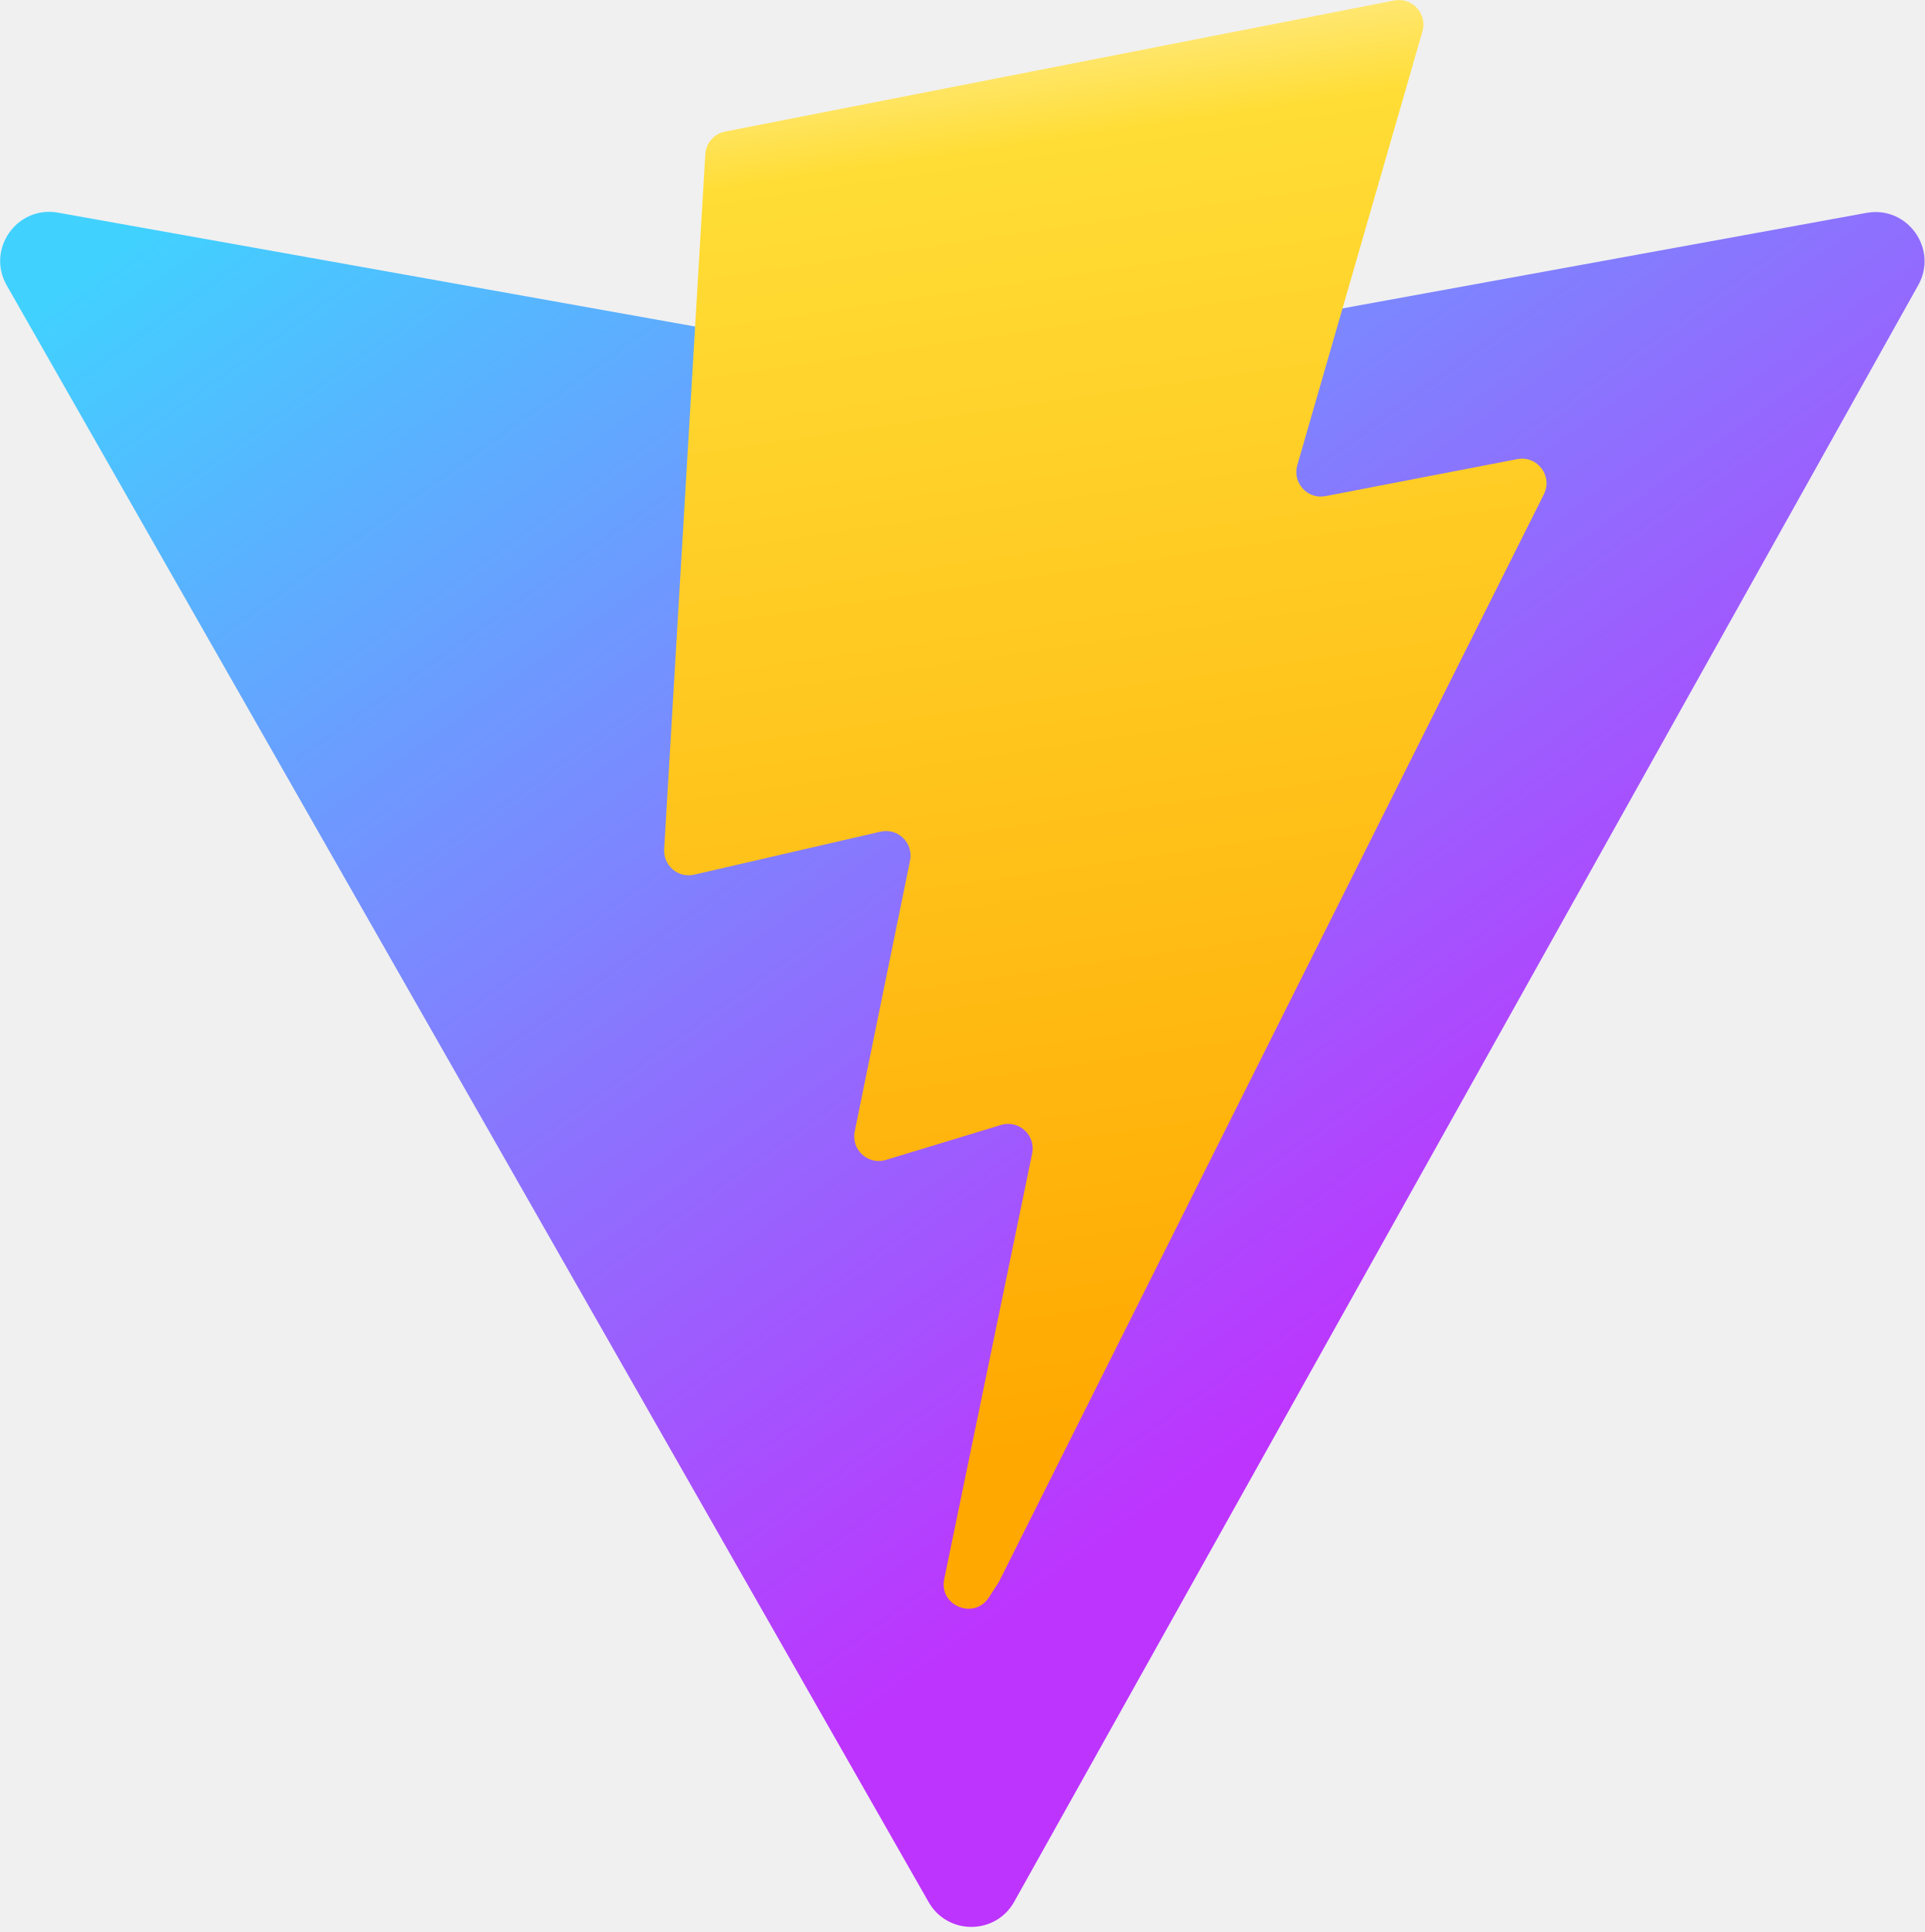
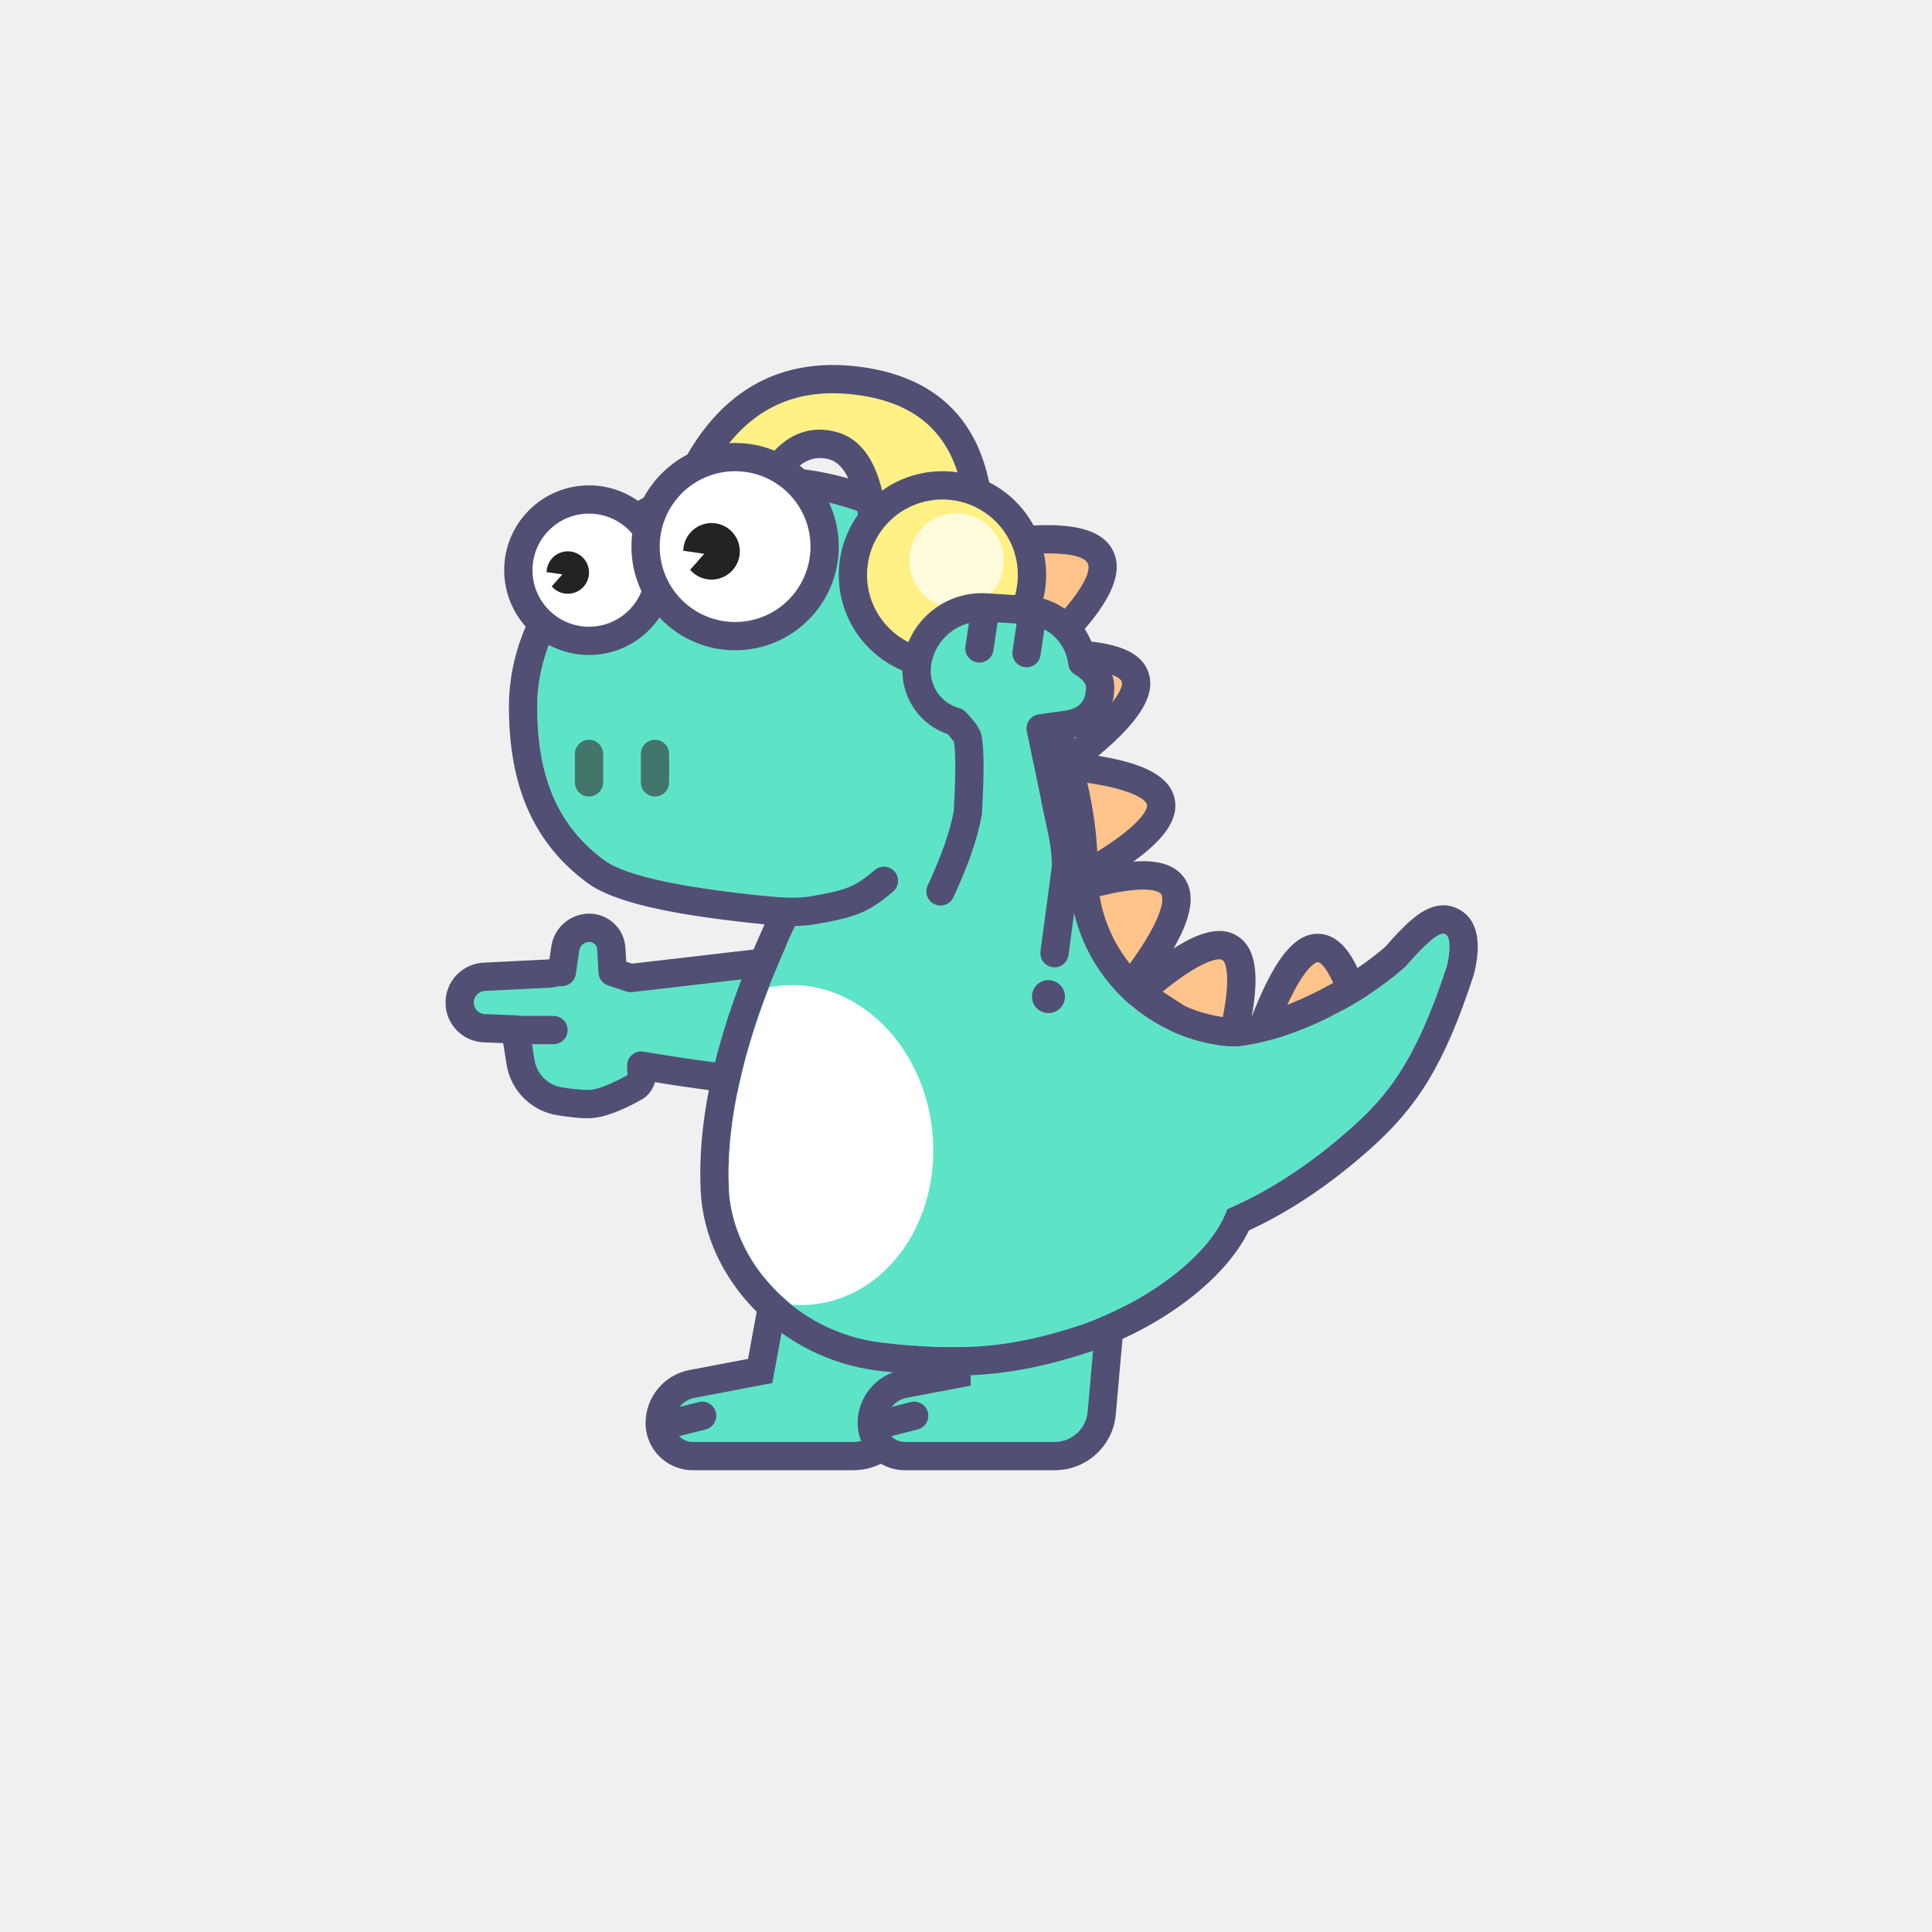
- <svg xmlns="http://www.w3.org/2000/svg" aria-hidden="true" role="img" class="iconify iconify--logos" width="31.88" height="32" preserveAspectRatio="xMidYMid meet" viewBox="0 0 256 257">
-   <defs>
-     <linearGradient id="IconifyId1813088fe1fbc01fb466" x1="-.828%" x2="57.636%" y1="7.652%" y2="78.411%">
-       <stop offset="0%" stop-color="#41D1FF" />
-       <stop offset="100%" stop-color="#BD34FE" />
-     </linearGradient>
-     <linearGradient id="IconifyId1813088fe1fbc01fb467" x1="43.376%" x2="50.316%" y1="2.242%" y2="89.03%">
-       <stop offset="0%" stop-color="#FFEA83" />
-       <stop offset="8.333%" stop-color="#FFDD35" />
-       <stop offset="100%" stop-color="#FFA800" />
-     </linearGradient>
-   </defs>
-   <path fill="url(#IconifyId1813088fe1fbc01fb466)" d="M255.153 37.938L134.897 252.976c-2.483 4.44-8.862 4.466-11.382.048L.875 37.958c-2.746-4.814 1.371-10.646 6.827-9.67l120.385 21.517a6.537 6.537 0 0 0 2.322-.004l117.867-21.483c5.438-.991 9.574 4.796 6.877 9.62Z" />
-   <path fill="url(#IconifyId1813088fe1fbc01fb467)" d="M185.432.063L96.44 17.501a3.268 3.268 0 0 0-2.634 3.014l-5.474 92.456a3.268 3.268 0 0 0 3.997 3.378l24.777-5.718c2.318-.535 4.413 1.507 3.936 3.838l-7.361 36.047c-.495 2.426 1.782 4.5 4.151 3.78l15.304-4.649c2.372-.72 4.652 1.36 4.15 3.788l-11.698 56.621c-.732 3.542 3.979 5.473 5.943 2.437l1.313-2.028l72.516-144.72c1.215-2.423-.88-5.186-3.54-4.672l-25.505 4.922c-2.396.462-4.435-1.77-3.759-4.114l16.646-57.705c.677-2.35-1.37-4.583-3.769-4.113Z" />
+ <svg xmlns="http://www.w3.org/2000/svg" width="800px" height="800px" viewBox="0 0 1024 1024" class="icon" version="1.1">
+   <path d="M419.847 691.537c-21.247-16.839-32.496-40.218-33.495-61.035-1.479-30.822 5.642-66.562 21.362-107.223a62.184 62.184 0 0 1 5.5-0.824c39.784-4.183 76.008 30.238 80.911 76.88 4.9 46.642-23.375 87.842-63.156 92.023a62.579 62.579 0 0 1-11.122 0.18z" fill="#FFFFFF" />
+   <path d="M427.09 771.746h25.328a24.976 24.976 0 0 0 23.297-15.972l35.615-92.148c0.505-1.301 0.897-2.647 1.176-4.016 2.755-13.514-5.969-26.704-19.486-29.459l-44.819-9.139-0.472-0.09c-13.567-2.493-26.587 6.484-29.079 20.048l-15.745 85.666-36.075 6.871A21.129 21.129 0 0 0 349.659 754.263a17.483 17.483 0 0 0 17.483 17.483h59.949z" fill="#5DE4C7" />
+   <path d="M396.463 720.239l14.818-80.619c3.242-17.638 20.165-29.306 37.803-26.065l0.614 0.117 44.821 9.136c17.57 3.582 28.912 20.727 25.333 38.298a33.01 33.01 0 0 1-1.529 5.222l-35.62 92.15A32.476 32.476 0 0 1 452.418 779.239H367.141c-13.794 0-24.976-11.184-24.976-24.976 0-13.742 9.765-25.545 23.265-28.115l31.032-5.909zM452.418 764.254a17.478 17.478 0 0 0 16.307-11.182l35.618-92.148a17.483 17.483 0 0 0-12.815-23.435l-44.821-9.131c-9.828-1.811-18.939 4.473-20.687 13.969l-16.671 90.711-41.112 7.83A13.637 13.637 0 0 0 357.151 754.263a9.99 9.99 0 0 0 9.99 9.99h85.277z" fill="#524F75" />
+   <path d="M358.65 761.526l15.33-3.874a7.493 7.493 0 0 0-3.674-14.531l-15.33 3.876a7.493 7.493 0 1 0 3.674 14.528z" fill="#524F75" />
+   <path d="M536.976 771.746h22.088a24.976 24.976 0 0 0 24.878-22.78l5.255-59.547a25.006 25.006 0 0 0-1.464-10.877c-4.795-12.932-19.166-19.528-32.099-14.736l-32.338 11.988a24.973 24.973 0 0 0-16.292 23.417v29.004l-27.783 5.292A21.129 21.129 0 0 0 462.049 754.263a17.483 17.483 0 0 0 17.483 17.483h57.444z" fill="#5DE4C7" />
+   <path d="M499.512 722.017v-22.805c0-13.579 8.449-25.725 21.179-30.443l32.336-11.988c16.814-6.234 35.498 2.343 41.729 19.159 1.676 4.516 2.325 9.343 1.903 14.139l-5.255 59.547A32.468 32.468 0 0 1 559.064 779.239H479.532c-13.794 0-24.976-11.184-24.976-24.976 0-13.742 9.765-25.545 23.265-28.115l21.691-4.131zM559.064 764.254a17.483 17.483 0 0 0 17.415-15.947l5.252-59.547a17.483 17.483 0 0 0-23.492-17.93l-32.333 11.988a17.483 17.483 0 0 0-11.409 16.394v35.206l-33.872 6.451A13.637 13.637 0 0 0 469.541 754.263a9.99 9.99 0 0 0 9.99 9.99h79.532z" fill="#524F75" />
+   <path d="M471.04 761.526l15.33-3.874a7.493 7.493 0 0 0-3.674-14.531l-15.33 3.876a7.493 7.493 0 1 0 3.674 14.528z" fill="#524F75" />
+   <path d="M273.123 545.627l2.777 17.376a24.978 24.978 0 0 0 20.755 20.725c7.325 1.161 12.8 1.631 16.429 1.411 5.435-0.33 13.14-3.242 23.112-8.736a7.485 7.485 0 0 0 3.869-6.888l-0.207-4.743c19.106 3.254 36.152 5.692 51.138 7.318 17.378 1.888 45.238 9.471 83.583 22.75a7.493 7.493 0 0 0 9.945-7.078v-78.421a7.493 7.493 0 0 0-8.357-7.443l-141.941 16.489-9.511-3.184-0.719-12.418a11.719 11.719 0 0 0-11.699-11.039 12.802 12.802 0 0 0-12.668 10.939l-1.843 12.515c-2.153 0-4.241 0.27-6.236 0.779l-34.891 1.736a13.719 13.719 0 0 0-13.037 13.699 13.577 13.577 0 0 0 13.042 13.567l16.459 0.647z" fill="#5DE4C7" />
+   <path d="M256.372 552.468a21.069 21.069 0 0 1-20.24-21.054 21.212 21.212 0 0 1 20.158-21.184l34.192-1.701c0.247-0.055 0.492-0.11 0.739-0.16l0.997-6.778a20.298 20.298 0 0 1 20.08-17.341 19.211 19.211 0 0 1 19.179 18.097l0.427 7.355 3.119 1.044 140.283-16.294a14.985 14.985 0 0 1 16.714 14.885v78.421a14.985 14.985 0 0 1-19.891 14.159c-37.848-13.11-65.266-20.572-81.94-22.383-12.882-1.396-27.246-3.384-43.093-5.967a14.978 14.978 0 0 1-7.283 9.396c-10.864 5.984-19.473 9.238-26.277 9.653-4.288 0.26-10.238-0.255-18.055-1.494a32.468 32.468 0 0 1-26.981-26.941l-1.808-11.311-10.32-0.402z m76.003 12.628a7.493 7.493 0 0 1 8.741-7.712c18.964 3.232 35.862 5.649 50.688 7.255 18.082 1.963 46.387 9.668 85.229 23.122v-78.421l-141.941 16.486a7.433 7.433 0 0 1-3.242-0.34l-9.511-3.179a7.495 7.495 0 0 1-5.103-6.673l-0.722-12.418a4.226 4.226 0 0 0-4.218-3.981c-2.635 0-4.87 1.931-5.255 4.538l-1.841 12.52a7.49 7.49 0 0 1-7.413 6.399c-1.499 0-2.967 0.185-4.386 0.547-0.485 0.125-0.979 0.2-1.479 0.225l-34.893 1.733a6.224 6.224 0 0 0-5.917 6.216 6.082 6.082 0 0 0 5.844 6.079l16.459 0.649a7.49 7.49 0 0 1 7.106 6.301l2.777 17.376a17.488 17.488 0 0 0 14.528 14.508c6.831 1.084 11.836 1.511 14.803 1.331 4.071-0.245 10.869-2.815 19.948-7.817l-0.205-4.745z" fill="#524F75" />
+   <path d="M273.296 553.45h19.985a7.493 7.493 0 1 0 0-14.985h-19.985a7.493 7.493 0 0 0 0 14.985z" fill="#524F75" />
+   <path d="M582.816 294.512c5.452 10.7-7.53 31.142-38.939 61.328l-32.491-63.773c42.171-9.069 65.981-8.254 71.43 2.445z" fill="#FFC48B" />
+   <path d="M576.542 298.641c-2.632-5.642-20.832-7.37-53.555-2.333l21.761 46.664c24.344-22.915 34.481-38.565 31.794-44.332z m13.579-6.331c7.2 15.44-7.692 37.179-42.843 68.678a7.493 7.493 0 0 1-11.791-2.413l-30.248-64.867a7.493 7.493 0 0 1 5.472-10.542c46.127-8.249 72.14-6.449 79.41 9.144z" fill="#524F75" />
+   <path d="M600.181 355.7c4.775 9.79-7.323 28.13-36.292 55.016l-28.462-58.366c38.393-7.558 59.979-6.441 64.754 3.349z" fill="#FFC48B" />
+   <path d="M562.653 396.92c11.381-8.689 19.811-16.267 25.248-22.653 5.577-6.554 7.33-10.979 6.644-12.975-0.662-1.916-4.601-4.141-12.84-5.59-8.155-1.431-19.399-1.836-33.65-1.176l14.598 42.394z m46.06-40.508c5.185 15.055-10.442 33.407-45.421 58.695a7.493 7.493 0 0 1-11.474-3.634l-21.142-61.398a7.493 7.493 0 0 1 6.541-9.913c42.751-3.092 66.258 1.034 71.495 16.249z" fill="#524F75" />
+   <path d="M614.118 421.291c3.547 10.302-10.697 27.029-42.726 50.183l-21.142-61.398c39.029-2.825 60.321 0.914 63.868 11.214z" fill="#FFC48B" />
+   <path d="M599.547 438.427c6.436-5.712 8.786-9.85 8.384-11.923-0.387-1.988-3.981-4.74-11.936-7.32-7.872-2.553-18.951-4.518-33.158-5.849l8.557 44.015c12.475-7.021 21.879-13.352 28.153-18.922z m23.092-14.783c3.04 15.63-14.99 31.632-53.146 51.804a7.495 7.495 0 0 1-10.859-5.195l-12.39-63.743a7.493 7.493 0 0 1 7.857-8.904c42.763 2.885 65.469 10.242 68.538 26.037z" fill="#524F75" />
+   <path d="M622.177 470.491c5.54 8.864-3.067 26.889-25.812 54.07l-33.015-52.831c33.68-9.691 53.288-10.103 58.828-1.239z" fill="#FFC48B" />
+   <path d="M613.204 487.012c3.07-7.048 3.404-11.344 2.25-13.055-1.104-1.638-5.008-2.8-12.438-2.385-7.166 0.402-16.606 2.285-28.242 5.664l23.325 34.579c7.161-9.828 12.198-18.122 15.105-24.803z m14.673-21.432c8.557 12.68-0.317 33.068-24.209 63.735a7.495 7.495 0 0 1-12.123-0.415l-34.838-51.65a7.493 7.493 0 0 1 3.894-11.314c36.664-11.951 58.63-13.18 67.277-0.357z" fill="#524F75" />
+   <path d="M651.309 502.15c8.207 4.93 8.679 23.22 1.416 54.866l-48.912-29.391c23.46-21.916 39.289-30.408 47.496-25.475z" fill="#FFC48B" />
+   <path d="M650.42 520.112c0.057-6.848-1.126-10.395-2.488-11.281-1.291-0.837-4.783-0.445-10.722 2.48-5.697 2.805-12.72 7.563-20.992 14.261l30.56 19.846c2.373-10.405 3.582-18.864 3.641-25.305z m5.672-23.847c12.093 7.852 11.908 28.41 2.662 63.093a7.493 7.493 0 0 1-11.321 4.353l-47.858-31.077a7.49 7.49 0 0 1-0.839-11.933c26.861-23.395 45.123-32.381 57.356-24.436z" fill="#524F75" />
+   <path d="M699.946 502.512c8.861 1.089 16.199 16.489 22.018 46.205l-52.821-6.486c11.674-27.568 21.939-40.808 30.802-39.719z" fill="#FFC48B" />
+   <path d="M705.121 517.857c-2.877-5.53-5.285-7.815-6.584-7.93-0.37-0.032-0.967 0.152-1.951 0.827-1.541 1.056-3.357 2.952-5.34 5.699-3.357 4.658-6.946 11.404-10.715 20.198l32.441 2.84c-2.535-9.241-5.167-16.469-7.852-21.634z m-5.277-22.86c13.722 1.201 22.638 18.345 30.268 51.178a7.495 7.495 0 0 1-7.955 9.161l-53.018-4.638a7.493 7.493 0 0 1-6.344-10.143c11.963-31.244 23.16-46.772 37.049-45.558z" fill="#524F75" />
+   <path d="M356.822 272.884c29.793-12.213 63.97-15.185 103.207 0s84.415 80.037 99.88 138.272c4.735 17.833 7.036 34.589 6.901 50.271-0.42 48.003 35.895 88.374 83.673 93.017 17.313 1.683 62.736-13.864 94.443-42.104 11.174-12.907 18.187-18.667 21.047-17.276 4.286 2.085 1.301 15.737 0.797 17.276-16.599 50.805-31.687 68.74-50.843 85.744s-41.112 32.418-65.444 42.771c-9.765 27.533-49.1 52.406-80.342 62.344s-57.771 14.019-103.387 8.354-78.588-43.163-80.404-81.048c-1.933-40.308 10.38-88.239 36.941-143.795a7.488 7.488 0 0 0-6.089-10.695c-52.993-4.765-85.342-11.481-97.043-20.15C293.798 436.329 284.722 408.813 284.722 374.437c0-49.299 42.306-89.343 72.1-101.553z" fill="#5DE4C7" />
+   <path d="M356.822 272.884C327.028 285.094 284.722 325.137 284.722 374.437c0 34.376 9.076 61.892 35.438 81.425 11.701 8.669 44.049 15.387 97.043 20.15a7.493 7.493 0 0 1 6.089 10.695c-26.562 55.556-38.875 103.489-36.941 143.795 1.818 37.886 34.791 75.384 80.404 81.048s72.145 1.583 103.387-8.354 70.576-34.811 80.342-62.344c24.331-10.352 46.285-25.767 65.444-42.771s34.247-34.938 50.843-85.744c0.502-1.538 3.487-15.19-0.797-17.276-2.86-1.391-9.873 4.368-21.047 17.276-31.707 28.242-77.132 43.787-94.443 42.104-47.778-4.643-84.093-45.014-83.673-93.017 0.137-15.682-2.165-32.438-6.901-50.271-15.465-58.233-60.643-123.085-99.88-138.27s-73.413-12.213-103.207 0z m392.239 213.874c2.71-2.225 5.26-3.921 7.925-5.1 4.878-2.158 10.145-2.695 15.545-0.067 6.084 2.96 8.994 8.075 10.148 13.936 0.589 2.987 0.674 6.087 0.44 9.438-0.307 4.316-1.259 9.451-2.103 12.028-15.455 47.314-29.711 69.732-55.141 92.3-20.395 18.097-41.674 32.616-63.918 42.866-13.567 27.903-50.171 53.52-87.272 65.319-36.759 11.694-65.504 14.443-109.775 8.944-51.113-6.349-91.278-48.343-93.526-95.202-1.951-40.665 9.436-87.707 33.864-141.287-49.686-4.958-80.147-11.761-94.008-22.031-29.022-21.502-41.502-52.044-41.502-93.464 0-26.544 10.395-52.059 28.207-74.103 15.073-18.654 34.871-33.807 53.193-41.317 36.16-14.823 74.163-15.645 114.301-0.11 43.602 16.876 92.035 84.697 108.956 148.403 5.068 19.081 7.548 37.164 7.4 54.25-0.352 40.236 30.091 74.075 70.139 77.971 15.66 1.521 56.765-15.35 82.332-37.763 5.797-6.656 10.662-11.619 14.796-15.01z" fill="#524F75" />
+   <path d="M312.195 392.117a7.493 7.493 0 0 1 7.493 7.493v14.985a7.493 7.493 0 1 1-14.985 0v-14.985a7.493 7.493 0 0 1 7.493-7.493zM347.161 392.117a7.493 7.493 0 0 1 7.493 7.493v14.985a7.493 7.493 0 1 1-14.985 0v-14.985a7.493 7.493 0 0 1 7.493-7.493z" fill="#44756A" />
+   <path d="M405.069 489.952c10.912 1.139 19.841 1.139 26.891-0.065 21.561-3.689 28.31-6.211 41.365-17.313a7.493 7.493 0 1 0-9.708-11.416c-10.62 9.031-15.035 10.68-34.187 13.956-5.51 0.942-13.145 0.942-22.808-0.067a7.493 7.493 0 1 0-1.553 14.905z" fill="#524F75" />
+   <path d="M419.847 691.537c-21.247-16.839-32.498-40.218-33.497-61.035-1.476-30.822 5.642-66.562 21.362-107.22a62.184 62.184 0 0 1 5.5-0.824c39.784-4.183 76.008 30.238 80.911 76.88 4.9 46.642-23.375 87.842-63.156 92.023-3.746 0.392-7.46 0.445-11.119 0.177z" fill="#FFFFFF" />
+   <path d="M404.69 261.145L364.025 257.973C383.775 213.926 415.264 195.392 458.485 202.37 501.708 209.346 521.92 239.294 519.121 292.215H463.515c-0.574-33.819-8.117-52.534-22.633-56.148-14.516-3.611-26.579 4.745-36.192 25.078z" fill="#FFF185" />
+   <path d="M442.69 228.797c17.645 4.391 26.444 23.52 28.073 55.925H511.875C512.45 239.936 494.517 215.774 457.291 209.765 420.822 203.881 394.02 217.395 375.626 251.362l24.641 1.923c10.759-19.953 25.145-28.789 42.424-24.489zM352.833 264.614l4.353-9.708C378.283 207.867 412.989 187.437 459.679 194.972 506.98 202.607 529.59 236.112 526.601 292.612L526.224 299.707H456.147l-0.125-7.365c-0.522-30.76-6.863-46.492-16.951-49.005-10.46-2.602-19.359 3.562-27.606 21.009l-2.208 4.67L352.833 264.614z" fill="#524F75" />
+   <path d="M499.512 304.702m-47.454 0a47.454 47.454 0 1 0 94.907 0 47.454 47.454 0 1 0-94.907 0Z" fill="#FFF185" />
+   <path d="M499.512 359.649c-30.345 0-54.946-24.601-54.946-54.946s24.601-54.946 54.946-54.946 54.946 24.601 54.946 54.946-24.601 54.946-54.946 54.946z m0-14.985c22.068 0 39.961-17.893 39.961-39.961s-17.893-39.961-39.961-39.961-39.961 17.893-39.961 39.961 17.893 39.961 39.961 39.961z" fill="#524F75" />
+   <path d="M507.005 297.21m-24.976 0a24.976 24.976 0 1 0 49.951 0 24.976 24.976 0 1 0-49.951 0Z" fill="#FFFBDC" />
+   <path d="M312.195 302.205m-37.463 0a37.463 37.463 0 1 0 74.927 0 37.463 37.463 0 1 0-74.927 0Z" fill="#FFFFFF" />
+   <path d="M312.195 347.161C287.367 347.161 267.239 327.033 267.239 302.205S287.367 257.249 312.195 257.249s44.956 20.128 44.956 44.956-20.128 44.956-44.956 44.956z m0-14.985c16.551 0 29.971-13.419 29.971-29.971S328.746 272.234 312.195 272.234 282.224 285.654 282.224 302.205s13.419 29.971 29.971 29.971z" fill="#524F75" />
+   <path d="M292.447 310.799A11.239 11.239 0 1 0 289.717 303.226l8.332 1.211-5.602 6.361z" fill="#232323" />
+   <path d="M498.458 472.544c7.663-16.416 12.495-30.343 14.498-41.782 1.154-19.381 1.154-32.446 0-39.194-0.307-1.791-2.498-4.81-6.571-9.059-13.622-3.711-22.528-17.178-20.235-31.432C488.987 333.432 504.762 320.827 522.6 321.951l21.511 1.356c15.465 0.977 27.733 12.88 29.559 27.85 4.77 2.77 9.588 7.443 9.448 13.389-0.305 13.002-8.569 18.27-18.115 19.616l-13.444 1.893 7.358 35.273c1.941 11.853 6.087 23.487 6.087 38.123l-6.087 45.655" fill="#5DE4C7" />
+   <path d="M552.273 426.651c0.28 1.414 0.589 2.882 0.977 4.628 0.147 0.674 0.3 1.359 0.507 2.28l0.507 2.265c2.283 10.23 3.204 16.132 3.247 23.14l-6.017 45.153a7.493 7.493 0 1 0 14.853 1.978l6.084-45.655c0.045-0.327 0.067-0.659 0.067-0.989 0-8.592-1.049-15.43-3.609-26.891l-0.51-2.278-0.495-2.225a184.817 184.817 0 0 1-0.909-4.318 124.426 124.426 0 0 1-0.662-3.621l-5.779-27.758 5.517-0.777c14.513-2.043 24.196-11.179 24.561-26.859 0.172-7.388-3.881-13.547-10.108-18.055A39.302 39.302 0 0 0 544.586 315.832l-21.511-1.356C501.383 313.104 482.202 328.432 478.752 349.888c-2.762 17.196 7.358 33.68 23.527 39.197 1.176 1.286 2.093 2.385 2.74 3.277 0.285 0.392 0.495 0.714 0.629 0.949 0.942 6.134 0.922 18.474-0.145 36.574-1.921 10.635-6.521 23.829-13.834 39.491a7.493 7.493 0 0 0 13.577 6.341c7.92-16.963 12.96-31.487 15.09-43.657 0.05-0.28 0.082-0.562 0.1-0.847 1.189-19.941 1.189-33.41-0.095-40.903-0.654-3.826-3.404-7.62-8.547-12.982a7.5 7.5 0 0 0-3.437-2.043c-10.038-2.735-16.474-12.653-14.808-23.015a27.208 27.208 0 0 1 28.577-22.838l21.511 1.356a24.311 24.311 0 0 1 22.595 21.279 7.485 7.485 0 0 0 3.674 5.572c3.696 2.145 5.767 4.768 5.722 6.733-0.18 7.74-3.941 11.284-11.671 12.373l-13.442 1.893a7.493 7.493 0 0 0-6.291 8.949l7.325 35.118c0.21 1.261 0.45 2.562 0.722 3.944z" fill="#524F75" />
+   <path d="M555.707 528.234m-8.741 0a8.741 8.741 0 1 0 17.483 0 8.741 8.741 0 1 0-17.483 0Z" fill="#524F75" />
+   <path d="M514.058 326.683l-2.34 15.765a7.493 7.493 0 1 0 14.821 2.2l2.343-15.765a7.493 7.493 0 0 0-14.823-2.2zM539.034 329.181l-2.34 15.765a7.493 7.493 0 1 0 14.821 2.2l2.343-15.765a7.493 7.493 0 0 0-14.823-2.2z" fill="#524F75" />
+   <path d="M389.62 289.717m-47.454 0a47.454 47.454 0 1 0 94.907 0 47.454 47.454 0 1 0-94.907 0Z" fill="#FFFFFF" />
+   <path d="M389.62 344.663C359.274 344.663 334.673 320.062 334.673 289.717S359.274 234.771 389.62 234.771s54.946 24.601 54.946 54.946-24.601 54.946-54.946 54.946z m0-14.985c22.068 0 39.961-17.893 39.961-39.961S411.688 249.756 389.62 249.756 349.659 267.649 349.659 289.717s17.893 39.961 39.961 39.961z" fill="#524F75" />
+   <path d="M365.788 302.008A14.985 14.985 0 1 0 362.146 291.91l11.109 1.616-7.468 8.482z" fill="#232323" />
</svg>
